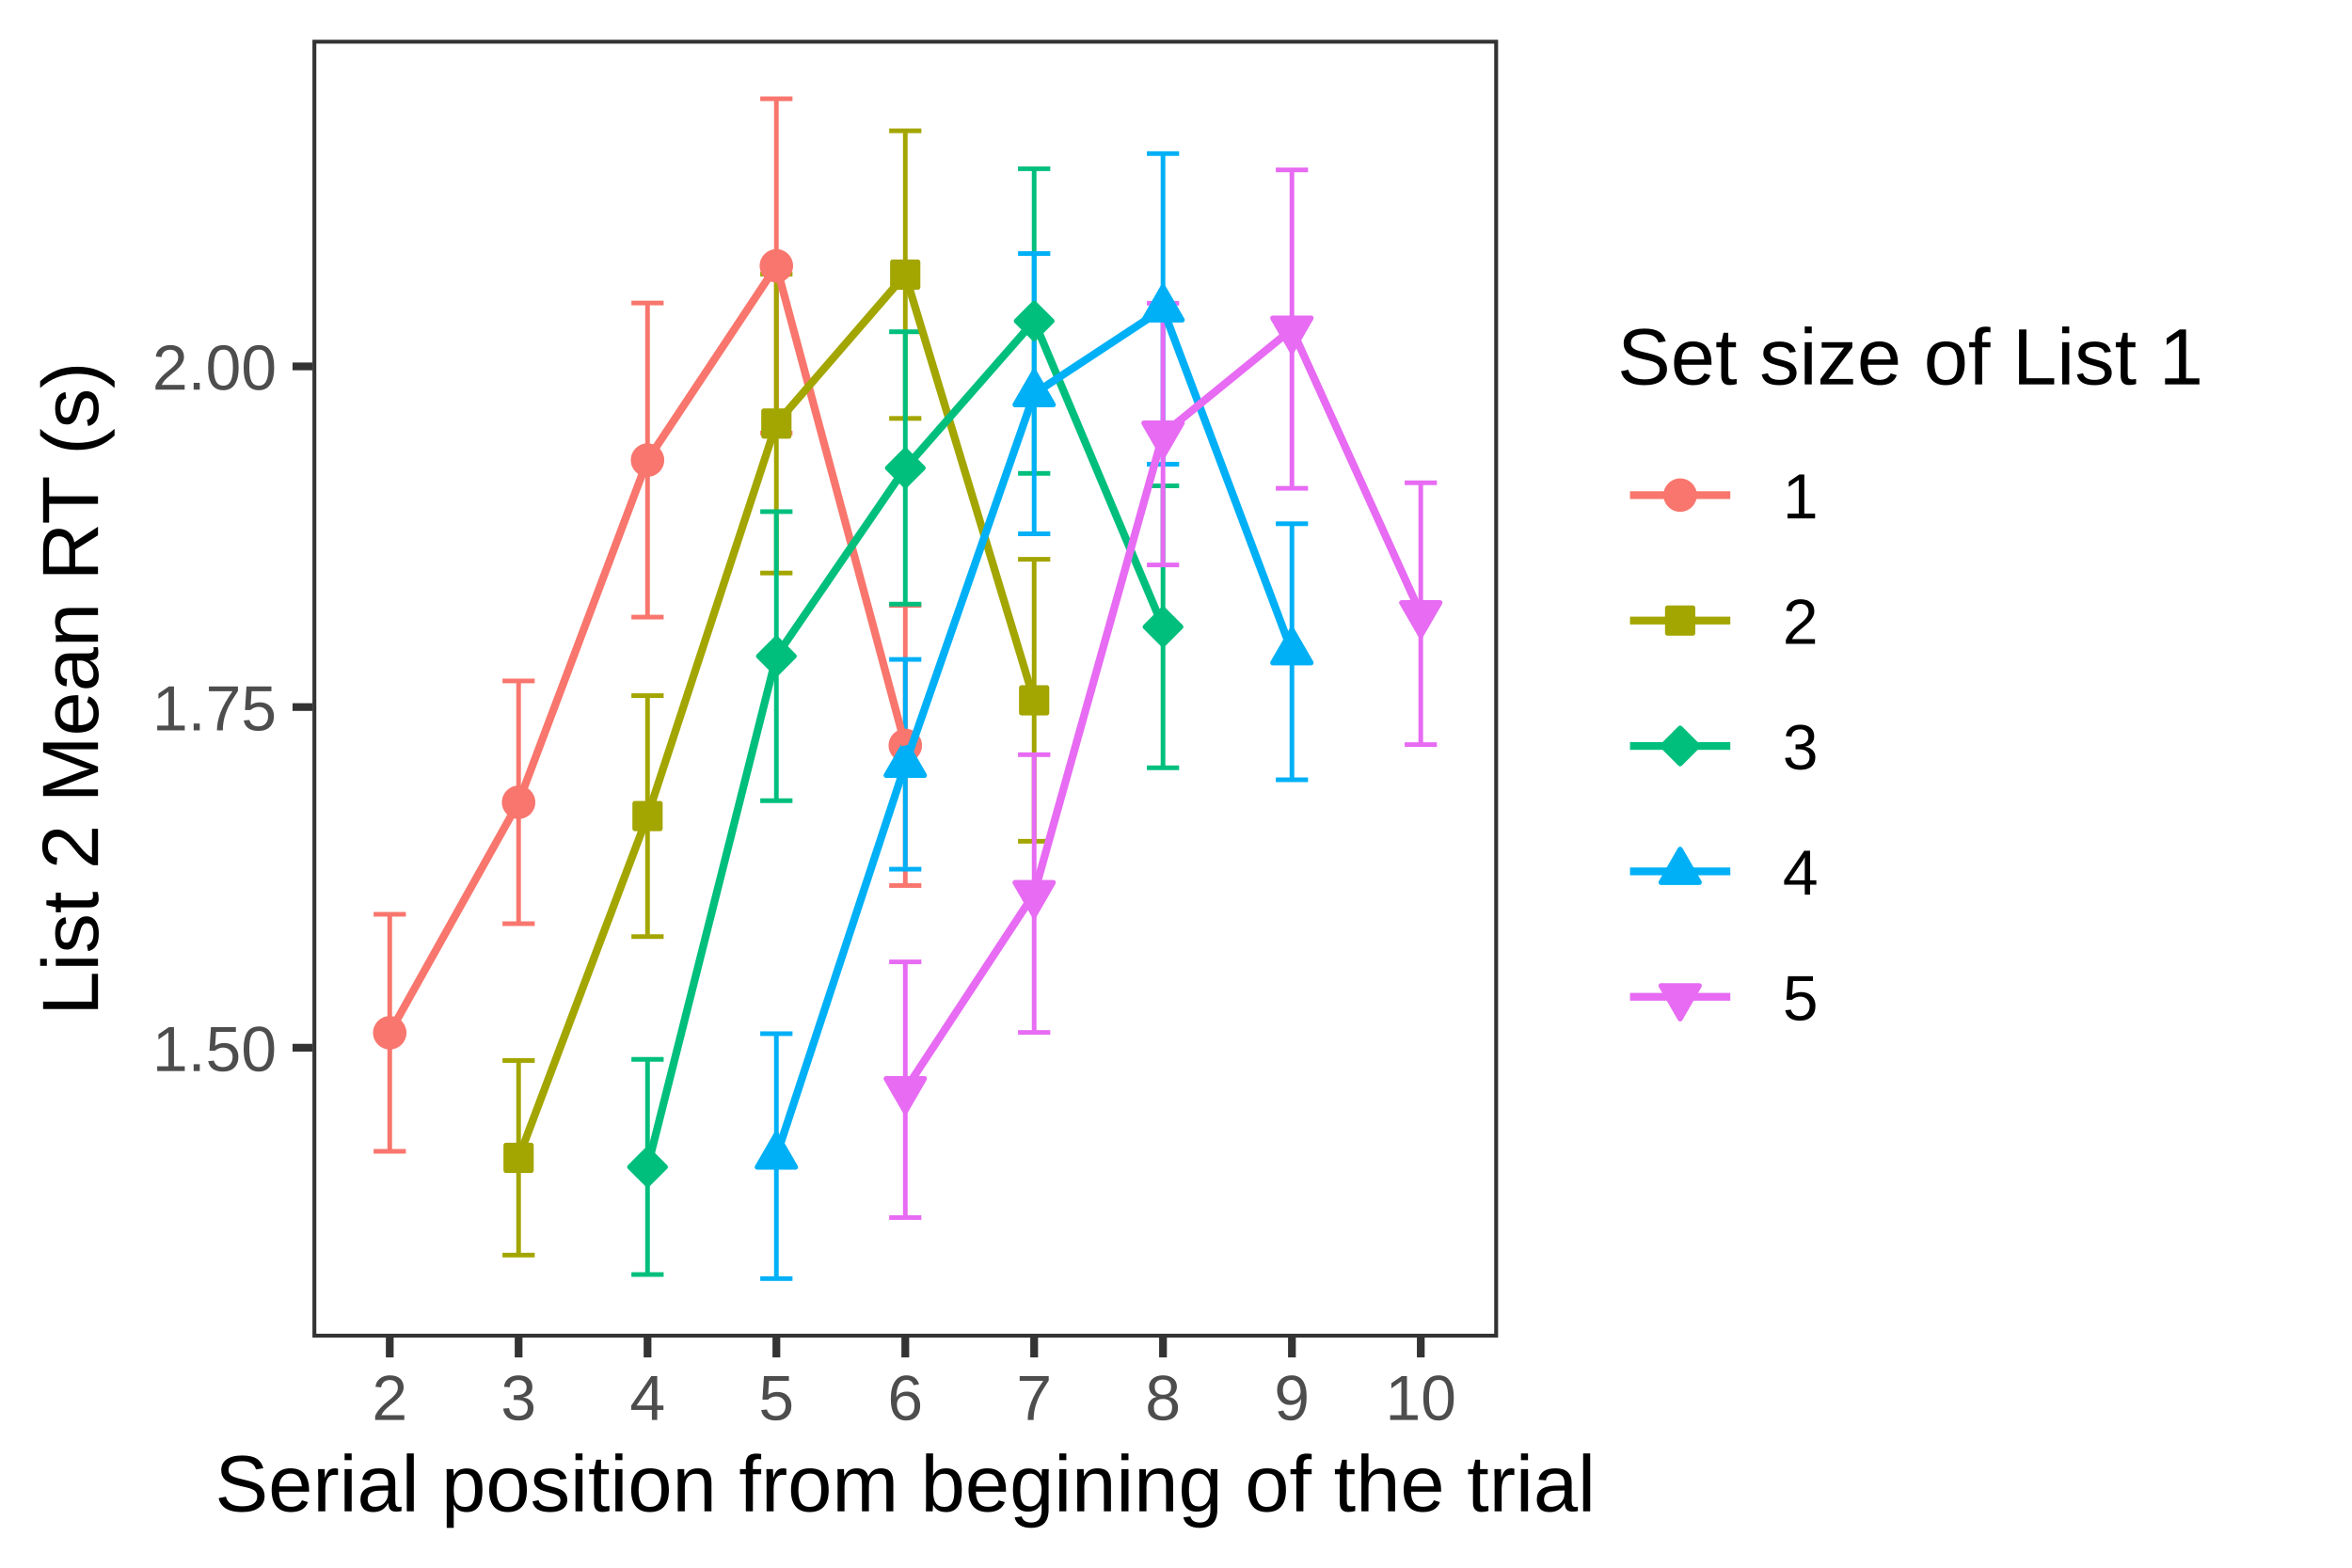
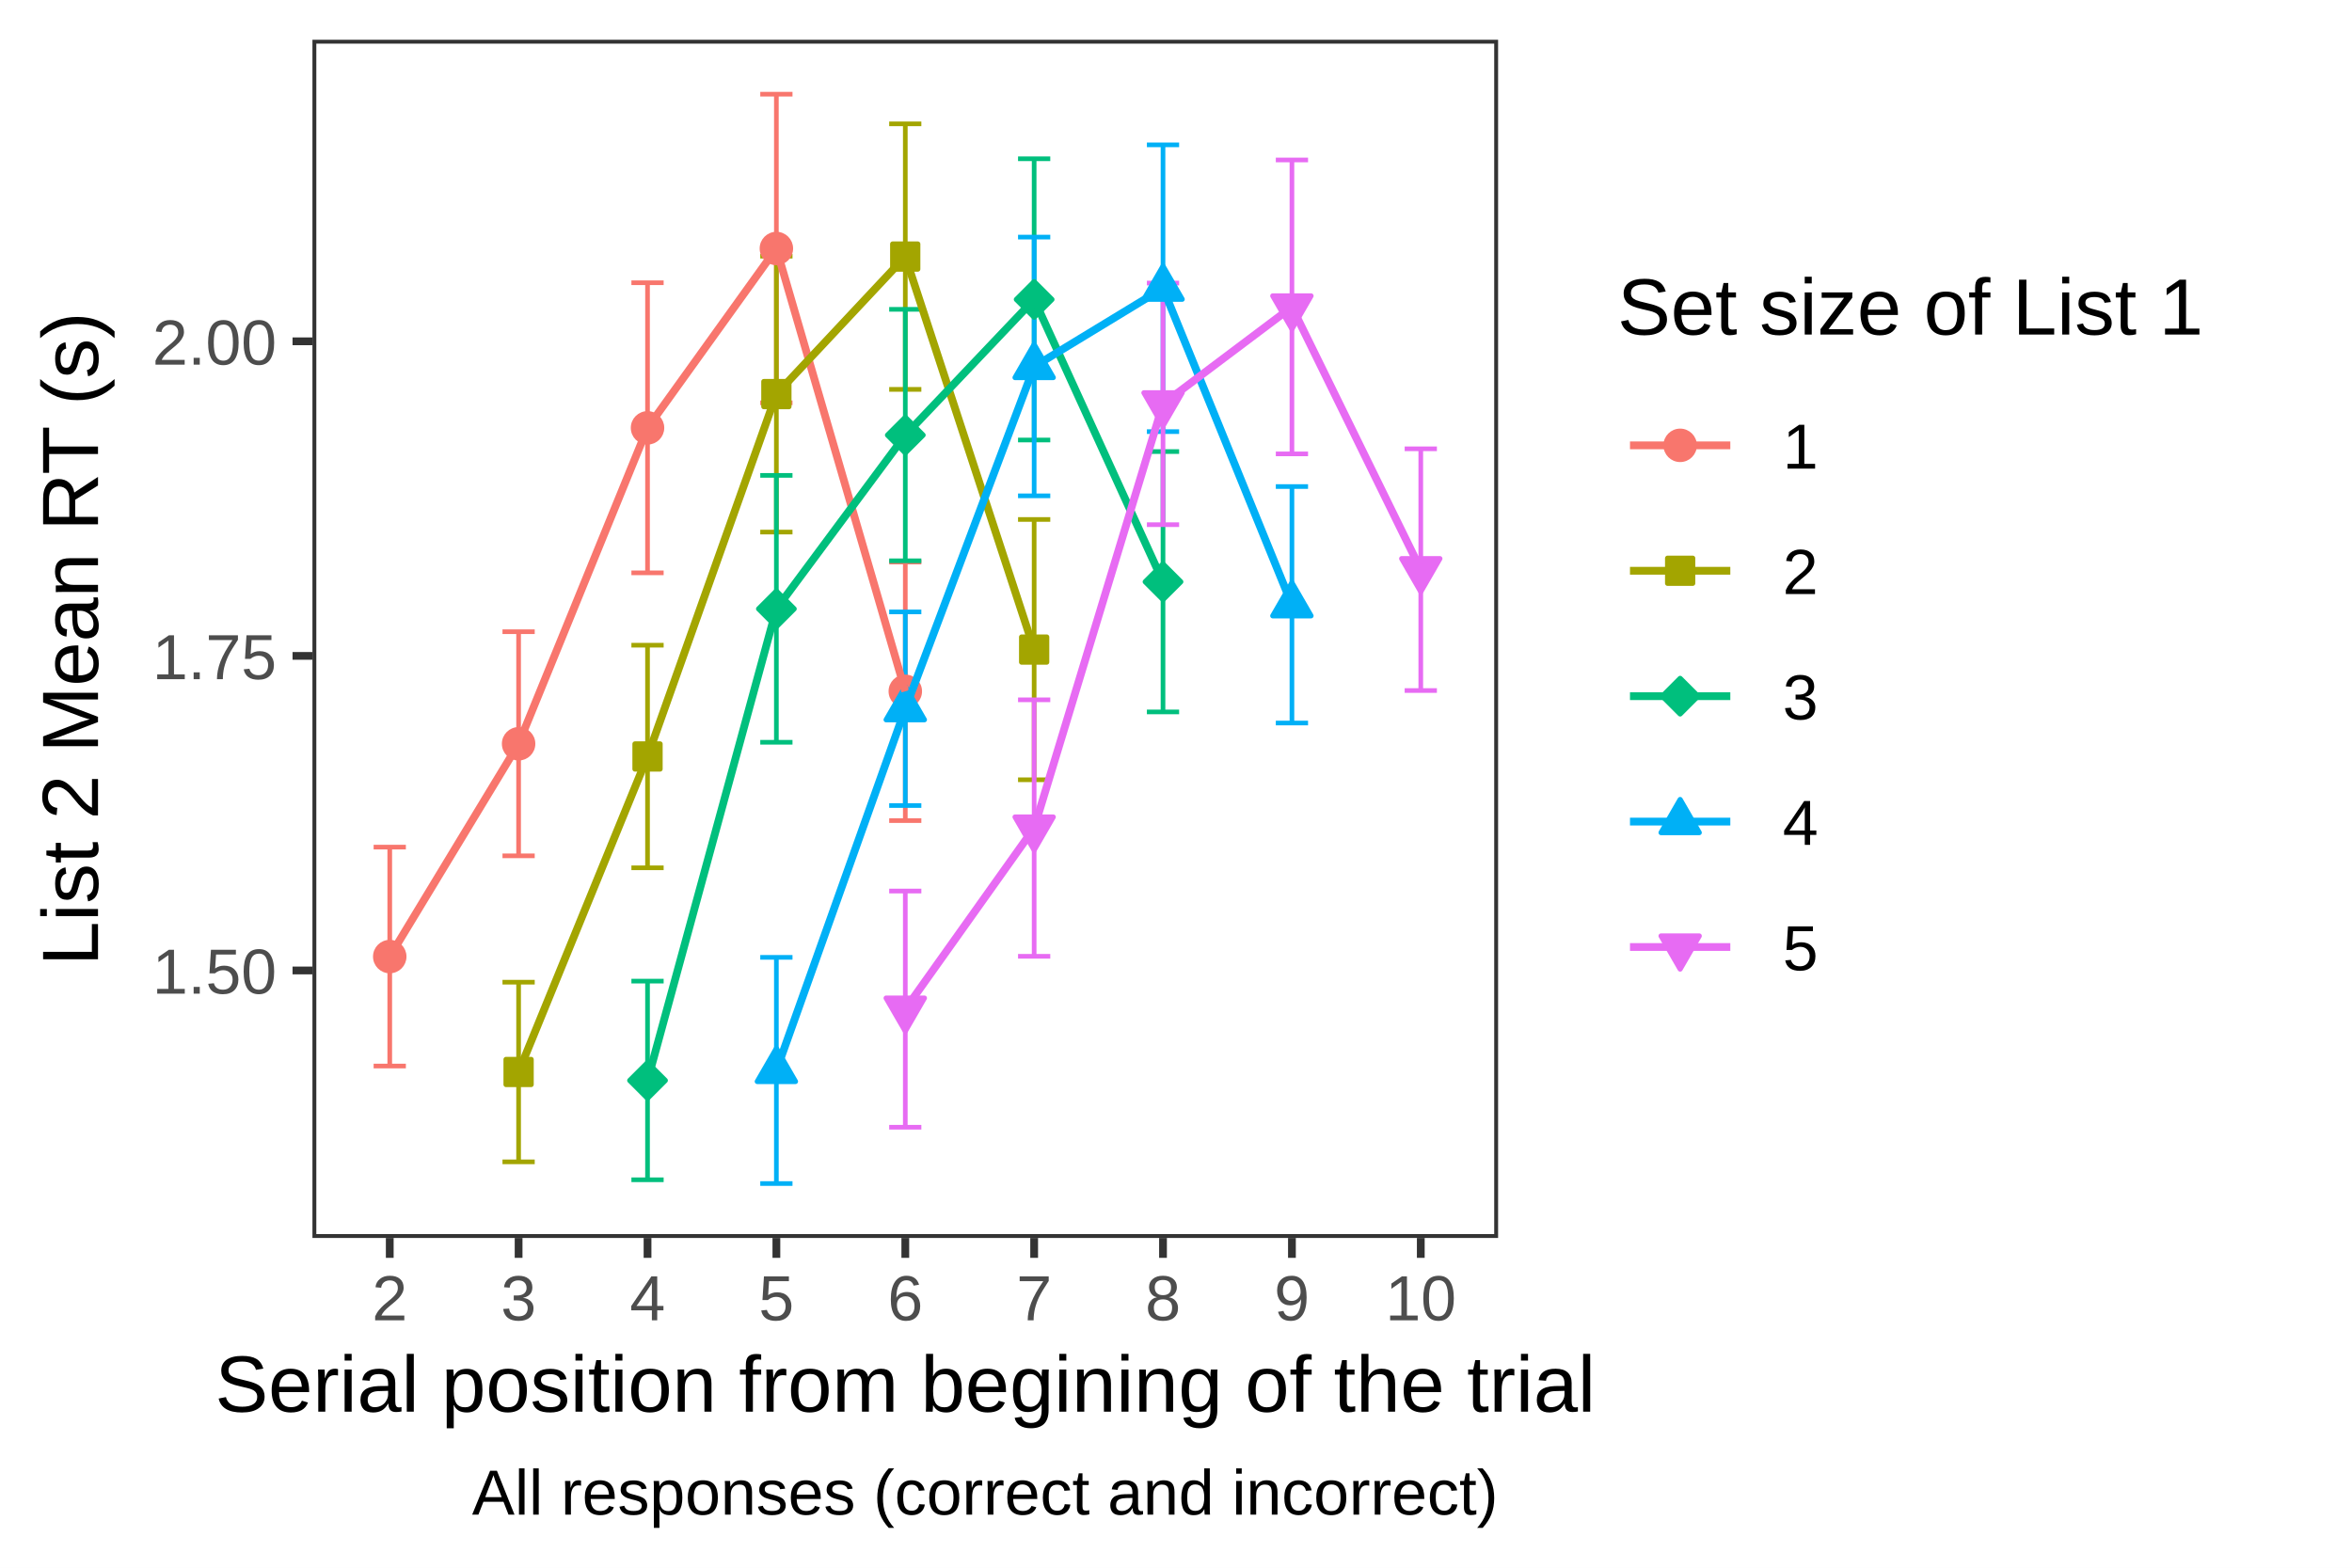
<svg xmlns="http://www.w3.org/2000/svg" class="svglite" width="324.00pt" height="216.00pt" viewBox="0 0 324.00 216.00">
  <defs>
    <style type="text/css">
    .svglite line, .svglite polyline, .svglite polygon, .svglite path, .svglite rect, .svglite circle {
      fill: none;
      stroke: #000000;
      stroke-linecap: round;
      stroke-linejoin: round;
      stroke-miterlimit: 10.00;
    }
    .svglite text {
      white-space: pre;
    }
  </style>
  </defs>
  <rect width="100%" height="100%" style="stroke: none; fill: #FFFFFF;" />
  <defs>
    <clipPath id="cpMC4wMHwzMjQuMDB8MC4wMHwyMTYuMDA=">
      <rect x="0.00" y="0.00" width="324.00" height="216.00" />
    </clipPath>
  </defs>
  <g clip-path="url(#cpMC4wMHwzMjQuMDB8MC4wMHwyMTYuMDA=)">
    <rect x="0.00" y="0.00" width="324.00" height="216.00" style="stroke-width: 1.07; stroke: #FFFFFF; fill: #FFFFFF;" />
  </g>
  <defs>
-     <clipPath id="cpNDMuMDR8MjA2LjM3fDUuNDh8MTg0LjI5">
-       <rect x="43.04" y="5.48" width="163.33" height="178.82" />
+     <clipPath id="cpNDMuMDR8MjA2LjM3fDUuNDh8MTcwLjU3">
+       <rect x="43.04" y="5.48" width="163.33" height="165.09" />
    </clipPath>
  </defs>
-   <g clip-path="url(#cpNDMuMDR8MjA2LjM3fDUuNDh8MTg0LjI5)">
-     <rect x="43.04" y="5.48" width="163.33" height="178.82" style="stroke-width: 1.07; stroke: none; fill: #FFFFFF;" />
-     <polyline points="51.47,125.97 55.91,125.97 " style="stroke-width: 0.64; stroke: #F8766D; stroke-linecap: butt;" />
-     <polyline points="53.69,125.97 53.69,158.63 " style="stroke-width: 0.64; stroke: #F8766D; stroke-linecap: butt;" />
-     <polyline points="51.47,158.63 55.91,158.63 " style="stroke-width: 0.64; stroke: #F8766D; stroke-linecap: butt;" />
-     <polyline points="69.22,93.82 73.66,93.82 " style="stroke-width: 0.64; stroke: #F8766D; stroke-linecap: butt;" />
-     <polyline points="71.44,93.82 71.44,127.27 " style="stroke-width: 0.64; stroke: #F8766D; stroke-linecap: butt;" />
-     <polyline points="69.22,127.27 73.66,127.27 " style="stroke-width: 0.64; stroke: #F8766D; stroke-linecap: butt;" />
-     <polyline points="86.98,41.75 91.42,41.75 " style="stroke-width: 0.64; stroke: #F8766D; stroke-linecap: butt;" />
-     <polyline points="89.20,41.75 89.20,85.03 " style="stroke-width: 0.64; stroke: #F8766D; stroke-linecap: butt;" />
-     <polyline points="86.98,85.03 91.42,85.03 " style="stroke-width: 0.64; stroke: #F8766D; stroke-linecap: butt;" />
-     <polyline points="104.73,13.61 109.17,13.61 " style="stroke-width: 0.64; stroke: #F8766D; stroke-linecap: butt;" />
-     <polyline points="106.95,13.61 106.95,59.66 " style="stroke-width: 0.64; stroke: #F8766D; stroke-linecap: butt;" />
-     <polyline points="104.73,59.66 109.17,59.66 " style="stroke-width: 0.64; stroke: #F8766D; stroke-linecap: butt;" />
-     <polyline points="122.49,83.42 126.92,83.42 " style="stroke-width: 0.64; stroke: #F8766D; stroke-linecap: butt;" />
-     <polyline points="124.71,83.42 124.71,122.01 " style="stroke-width: 0.64; stroke: #F8766D; stroke-linecap: butt;" />
-     <polyline points="122.49,122.01 126.92,122.01 " style="stroke-width: 0.64; stroke: #F8766D; stroke-linecap: butt;" />
-     <polyline points="69.22,146.12 73.66,146.12 " style="stroke-width: 0.64; stroke: #A3A500; stroke-linecap: butt;" />
-     <polyline points="71.44,146.12 71.44,172.93 " style="stroke-width: 0.64; stroke: #A3A500; stroke-linecap: butt;" />
-     <polyline points="69.22,172.93 73.66,172.93 " style="stroke-width: 0.64; stroke: #A3A500; stroke-linecap: butt;" />
-     <polyline points="86.98,95.84 91.42,95.84 " style="stroke-width: 0.64; stroke: #A3A500; stroke-linecap: butt;" />
-     <polyline points="89.20,95.84 89.20,129.05 " style="stroke-width: 0.64; stroke: #A3A500; stroke-linecap: butt;" />
-     <polyline points="86.98,129.05 91.42,129.05 " style="stroke-width: 0.64; stroke: #A3A500; stroke-linecap: butt;" />
-     <polyline points="104.73,37.77 109.17,37.77 " style="stroke-width: 0.64; stroke: #A3A500; stroke-linecap: butt;" />
-     <polyline points="106.95,37.77 106.95,78.95 " style="stroke-width: 0.64; stroke: #A3A500; stroke-linecap: butt;" />
-     <polyline points="104.73,78.95 109.17,78.95 " style="stroke-width: 0.64; stroke: #A3A500; stroke-linecap: butt;" />
-     <polyline points="122.49,18.02 126.92,18.02 " style="stroke-width: 0.64; stroke: #A3A500; stroke-linecap: butt;" />
-     <polyline points="124.71,18.02 124.71,57.65 " style="stroke-width: 0.64; stroke: #A3A500; stroke-linecap: butt;" />
-     <polyline points="122.49,57.65 126.92,57.65 " style="stroke-width: 0.64; stroke: #A3A500; stroke-linecap: butt;" />
-     <polyline points="140.24,77.06 144.68,77.06 " style="stroke-width: 0.64; stroke: #A3A500; stroke-linecap: butt;" />
-     <polyline points="142.46,77.06 142.46,115.91 " style="stroke-width: 0.64; stroke: #A3A500; stroke-linecap: butt;" />
-     <polyline points="140.24,115.91 144.68,115.91 " style="stroke-width: 0.64; stroke: #A3A500; stroke-linecap: butt;" />
-     <polyline points="86.98,145.96 91.42,145.96 " style="stroke-width: 0.64; stroke: #00BF7D; stroke-linecap: butt;" />
-     <polyline points="89.20,145.96 89.20,175.61 " style="stroke-width: 0.64; stroke: #00BF7D; stroke-linecap: butt;" />
-     <polyline points="86.98,175.61 91.42,175.61 " style="stroke-width: 0.64; stroke: #00BF7D; stroke-linecap: butt;" />
-     <polyline points="104.73,70.49 109.17,70.49 " style="stroke-width: 0.64; stroke: #00BF7D; stroke-linecap: butt;" />
-     <polyline points="106.95,70.49 106.95,110.32 " style="stroke-width: 0.64; stroke: #00BF7D; stroke-linecap: butt;" />
-     <polyline points="104.73,110.32 109.17,110.32 " style="stroke-width: 0.64; stroke: #00BF7D; stroke-linecap: butt;" />
-     <polyline points="122.49,45.71 126.92,45.71 " style="stroke-width: 0.64; stroke: #00BF7D; stroke-linecap: butt;" />
-     <polyline points="124.71,45.71 124.71,83.24 " style="stroke-width: 0.64; stroke: #00BF7D; stroke-linecap: butt;" />
-     <polyline points="122.49,83.24 126.92,83.24 " style="stroke-width: 0.64; stroke: #00BF7D; stroke-linecap: butt;" />
-     <polyline points="140.24,23.25 144.68,23.25 " style="stroke-width: 0.64; stroke: #00BF7D; stroke-linecap: butt;" />
-     <polyline points="142.46,23.25 142.46,65.22 " style="stroke-width: 0.64; stroke: #00BF7D; stroke-linecap: butt;" />
-     <polyline points="140.24,65.22 144.68,65.22 " style="stroke-width: 0.64; stroke: #00BF7D; stroke-linecap: butt;" />
-     <polyline points="157.99,66.94 162.43,66.94 " style="stroke-width: 0.64; stroke: #00BF7D; stroke-linecap: butt;" />
-     <polyline points="160.21,66.94 160.21,105.79 " style="stroke-width: 0.64; stroke: #00BF7D; stroke-linecap: butt;" />
-     <polyline points="157.99,105.79 162.43,105.79 " style="stroke-width: 0.64; stroke: #00BF7D; stroke-linecap: butt;" />
-     <polyline points="104.73,142.42 109.17,142.42 " style="stroke-width: 0.64; stroke: #00B0F6; stroke-linecap: butt;" />
-     <polyline points="106.95,142.42 106.95,176.17 " style="stroke-width: 0.64; stroke: #00B0F6; stroke-linecap: butt;" />
-     <polyline points="104.73,176.17 109.17,176.17 " style="stroke-width: 0.64; stroke: #00B0F6; stroke-linecap: butt;" />
-     <polyline points="122.49,90.86 126.92,90.86 " style="stroke-width: 0.64; stroke: #00B0F6; stroke-linecap: butt;" />
-     <polyline points="124.71,90.86 124.71,119.76 " style="stroke-width: 0.64; stroke: #00B0F6; stroke-linecap: butt;" />
-     <polyline points="122.49,119.76 126.92,119.76 " style="stroke-width: 0.64; stroke: #00B0F6; stroke-linecap: butt;" />
-     <polyline points="140.24,34.93 144.68,34.93 " style="stroke-width: 0.64; stroke: #00B0F6; stroke-linecap: butt;" />
-     <polyline points="142.46,34.93 142.46,73.55 " style="stroke-width: 0.64; stroke: #00B0F6; stroke-linecap: butt;" />
-     <polyline points="140.24,73.55 144.68,73.55 " style="stroke-width: 0.64; stroke: #00B0F6; stroke-linecap: butt;" />
-     <polyline points="157.99,21.16 162.43,21.16 " style="stroke-width: 0.64; stroke: #00B0F6; stroke-linecap: butt;" />
-     <polyline points="160.21,21.16 160.21,63.96 " style="stroke-width: 0.64; stroke: #00B0F6; stroke-linecap: butt;" />
-     <polyline points="157.99,63.96 162.43,63.96 " style="stroke-width: 0.64; stroke: #00B0F6; stroke-linecap: butt;" />
-     <polyline points="175.75,72.16 180.19,72.16 " style="stroke-width: 0.64; stroke: #00B0F6; stroke-linecap: butt;" />
-     <polyline points="177.97,72.16 177.97,107.44 " style="stroke-width: 0.64; stroke: #00B0F6; stroke-linecap: butt;" />
-     <polyline points="175.75,107.44 180.19,107.44 " style="stroke-width: 0.64; stroke: #00B0F6; stroke-linecap: butt;" />
-     <polyline points="122.49,132.53 126.92,132.53 " style="stroke-width: 0.64; stroke: #E76BF3; stroke-linecap: butt;" />
-     <polyline points="124.71,132.53 124.71,167.76 " style="stroke-width: 0.64; stroke: #E76BF3; stroke-linecap: butt;" />
-     <polyline points="122.49,167.76 126.92,167.76 " style="stroke-width: 0.64; stroke: #E76BF3; stroke-linecap: butt;" />
-     <polyline points="140.24,103.98 144.68,103.98 " style="stroke-width: 0.64; stroke: #E76BF3; stroke-linecap: butt;" />
-     <polyline points="142.46,103.98 142.46,142.25 " style="stroke-width: 0.64; stroke: #E76BF3; stroke-linecap: butt;" />
-     <polyline points="140.24,142.25 144.68,142.25 " style="stroke-width: 0.64; stroke: #E76BF3; stroke-linecap: butt;" />
-     <polyline points="157.99,41.78 162.43,41.78 " style="stroke-width: 0.64; stroke: #E76BF3; stroke-linecap: butt;" />
-     <polyline points="160.21,41.78 160.21,77.84 " style="stroke-width: 0.64; stroke: #E76BF3; stroke-linecap: butt;" />
-     <polyline points="157.99,77.84 162.43,77.84 " style="stroke-width: 0.64; stroke: #E76BF3; stroke-linecap: butt;" />
-     <polyline points="175.75,23.41 180.19,23.41 " style="stroke-width: 0.64; stroke: #E76BF3; stroke-linecap: butt;" />
-     <polyline points="177.97,23.41 177.97,67.28 " style="stroke-width: 0.64; stroke: #E76BF3; stroke-linecap: butt;" />
-     <polyline points="175.75,67.28 180.19,67.28 " style="stroke-width: 0.64; stroke: #E76BF3; stroke-linecap: butt;" />
-     <polyline points="193.50,66.52 197.94,66.52 " style="stroke-width: 0.64; stroke: #E76BF3; stroke-linecap: butt;" />
-     <polyline points="195.72,66.52 195.72,102.59 " style="stroke-width: 0.64; stroke: #E76BF3; stroke-linecap: butt;" />
-     <polyline points="193.50,102.59 197.94,102.59 " style="stroke-width: 0.64; stroke: #E76BF3; stroke-linecap: butt;" />
-     <circle cx="53.69" cy="142.30" r="1.95" style="stroke-width: 0.71; stroke: #F8766D; fill: #F8766D;" />
-     <circle cx="71.44" cy="110.54" r="1.95" style="stroke-width: 0.71; stroke: #F8766D; fill: #F8766D;" />
-     <circle cx="89.20" cy="63.39" r="1.95" style="stroke-width: 0.71; stroke: #F8766D; fill: #F8766D;" />
-     <circle cx="106.95" cy="36.63" r="1.95" style="stroke-width: 0.71; stroke: #F8766D; fill: #F8766D;" />
-     <circle cx="124.71" cy="102.71" r="1.95" style="stroke-width: 0.71; stroke: #F8766D; fill: #F8766D;" />
-     <rect x="69.71" y="157.80" width="3.46" height="3.46" style="stroke-width: 0.71; stroke: #A3A500; fill: #A3A500;" />
-     <rect x="87.47" y="110.71" width="3.46" height="3.46" style="stroke-width: 0.71; stroke: #A3A500; fill: #A3A500;" />
-     <rect x="105.22" y="56.63" width="3.46" height="3.46" style="stroke-width: 0.71; stroke: #A3A500; fill: #A3A500;" />
-     <rect x="122.97" y="36.11" width="3.46" height="3.46" style="stroke-width: 0.71; stroke: #A3A500; fill: #A3A500;" />
-     <rect x="140.73" y="94.76" width="3.46" height="3.46" style="stroke-width: 0.71; stroke: #A3A500; fill: #A3A500;" />
-     <polygon points="89.20,163.24 91.65,160.79 89.20,158.34 86.75,160.79 " style="stroke-width: 0.71; stroke: #00BF7D; fill: #00BF7D;" />
-     <polygon points="106.95,92.86 109.40,90.41 106.95,87.96 104.50,90.41 " style="stroke-width: 0.71; stroke: #00BF7D; fill: #00BF7D;" />
-     <polygon points="124.71,66.93 127.16,64.48 124.71,62.03 122.26,64.48 " style="stroke-width: 0.71; stroke: #00BF7D; fill: #00BF7D;" />
-     <polygon points="142.46,46.68 144.91,44.23 142.46,41.78 140.01,44.23 " style="stroke-width: 0.71; stroke: #00BF7D; fill: #00BF7D;" />
-     <polygon points="160.21,88.82 162.66,86.37 160.21,83.92 157.76,86.37 " style="stroke-width: 0.71; stroke: #00BF7D; fill: #00BF7D;" />
-     <polygon points="106.95,156.25 109.58,160.81 104.32,160.81 " style="stroke-width: 0.71; stroke: #00B0F6; fill: #00B0F6;" />
-     <polygon points="124.71,102.27 127.34,106.83 122.07,106.83 " style="stroke-width: 0.71; stroke: #00B0F6; fill: #00B0F6;" />
-     <polygon points="142.46,51.20 145.09,55.76 139.83,55.76 " style="stroke-width: 0.71; stroke: #00B0F6; fill: #00B0F6;" />
-     <polygon points="160.21,39.52 162.85,44.08 157.58,44.08 " style="stroke-width: 0.71; stroke: #00B0F6; fill: #00B0F6;" />
-     <polygon points="177.97,86.76 180.60,91.32 175.33,91.32 " style="stroke-width: 0.71; stroke: #00B0F6; fill: #00B0F6;" />
-     <polygon points="124.71,153.18 127.34,148.62 122.07,148.62 " style="stroke-width: 0.71; stroke: #E76BF3; fill: #E76BF3;" />
-     <polygon points="142.46,126.16 145.09,121.60 139.83,121.60 " style="stroke-width: 0.71; stroke: #E76BF3; fill: #E76BF3;" />
-     <polygon points="160.21,62.85 162.85,58.29 157.58,58.29 " style="stroke-width: 0.71; stroke: #E76BF3; fill: #E76BF3;" />
-     <polygon points="177.97,48.39 180.60,43.83 175.33,43.83 " style="stroke-width: 0.71; stroke: #E76BF3; fill: #E76BF3;" />
-     <polygon points="195.72,87.60 198.35,83.04 193.09,83.04 " style="stroke-width: 0.71; stroke: #E76BF3; fill: #E76BF3;" />
-     <polyline points="53.69,142.30 71.44,110.54 89.20,63.39 106.95,36.63 124.71,102.71 " style="stroke-width: 1.07; stroke: #F8766D; stroke-linecap: butt;" />
-     <polyline points="71.44,159.53 89.20,112.44 106.95,58.36 124.71,37.84 142.46,96.49 " style="stroke-width: 1.07; stroke: #A3A500; stroke-linecap: butt;" />
-     <polyline points="89.20,160.79 106.95,90.41 124.71,64.48 142.46,44.23 160.21,86.37 " style="stroke-width: 1.07; stroke: #00BF7D; stroke-linecap: butt;" />
-     <polyline points="106.95,159.29 124.71,105.31 142.46,54.24 160.21,42.56 177.97,89.80 " style="stroke-width: 1.07; stroke: #00B0F6; stroke-linecap: butt;" />
-     <polyline points="124.71,150.14 142.46,123.12 160.21,59.81 177.97,45.35 195.72,84.56 " style="stroke-width: 1.07; stroke: #E76BF3; stroke-linecap: butt;" />
-     <rect x="43.04" y="5.48" width="163.33" height="178.82" style="stroke-width: 1.07; stroke: #333333;" />
+   <g clip-path="url(#cpNDMuMDR8MjA2LjM3fDUuNDh8MTcwLjU3)">
+     <rect x="43.04" y="5.48" width="163.33" height="165.09" style="stroke-width: 1.07; stroke: none; fill: #FFFFFF;" />
+     <polyline points="51.47,116.72 55.91,116.72 " style="stroke-width: 0.64; stroke: #F8766D; stroke-linecap: butt;" />
+     <polyline points="53.69,116.72 53.69,146.88 " style="stroke-width: 0.64; stroke: #F8766D; stroke-linecap: butt;" />
+     <polyline points="51.47,146.88 55.91,146.88 " style="stroke-width: 0.64; stroke: #F8766D; stroke-linecap: butt;" />
+     <polyline points="69.22,87.04 73.66,87.04 " style="stroke-width: 0.64; stroke: #F8766D; stroke-linecap: butt;" />
+     <polyline points="71.44,87.04 71.44,117.92 " style="stroke-width: 0.64; stroke: #F8766D; stroke-linecap: butt;" />
+     <polyline points="69.22,117.92 73.66,117.92 " style="stroke-width: 0.64; stroke: #F8766D; stroke-linecap: butt;" />
+     <polyline points="86.98,38.96 91.42,38.96 " style="stroke-width: 0.64; stroke: #F8766D; stroke-linecap: butt;" />
+     <polyline points="89.20,38.96 89.20,78.93 " style="stroke-width: 0.64; stroke: #F8766D; stroke-linecap: butt;" />
+     <polyline points="86.98,78.93 91.42,78.93 " style="stroke-width: 0.64; stroke: #F8766D; stroke-linecap: butt;" />
+     <polyline points="104.73,12.98 109.17,12.98 " style="stroke-width: 0.64; stroke: #F8766D; stroke-linecap: butt;" />
+     <polyline points="106.95,12.98 106.95,55.50 " style="stroke-width: 0.64; stroke: #F8766D; stroke-linecap: butt;" />
+     <polyline points="104.73,55.50 109.17,55.50 " style="stroke-width: 0.64; stroke: #F8766D; stroke-linecap: butt;" />
+     <polyline points="122.49,77.44 126.92,77.44 " style="stroke-width: 0.64; stroke: #F8766D; stroke-linecap: butt;" />
+     <polyline points="124.71,77.44 124.71,113.06 " style="stroke-width: 0.64; stroke: #F8766D; stroke-linecap: butt;" />
+     <polyline points="122.49,113.06 126.92,113.06 " style="stroke-width: 0.64; stroke: #F8766D; stroke-linecap: butt;" />
+     <polyline points="69.22,135.33 73.66,135.33 " style="stroke-width: 0.64; stroke: #A3A500; stroke-linecap: butt;" />
+     <polyline points="71.44,135.33 71.44,160.08 " style="stroke-width: 0.64; stroke: #A3A500; stroke-linecap: butt;" />
+     <polyline points="69.22,160.08 73.66,160.08 " style="stroke-width: 0.64; stroke: #A3A500; stroke-linecap: butt;" />
+     <polyline points="86.98,88.90 91.42,88.90 " style="stroke-width: 0.64; stroke: #A3A500; stroke-linecap: butt;" />
+     <polyline points="89.20,88.90 89.20,119.57 " style="stroke-width: 0.64; stroke: #A3A500; stroke-linecap: butt;" />
+     <polyline points="86.98,119.57 91.42,119.57 " style="stroke-width: 0.64; stroke: #A3A500; stroke-linecap: butt;" />
+     <polyline points="104.73,35.29 109.17,35.29 " style="stroke-width: 0.64; stroke: #A3A500; stroke-linecap: butt;" />
+     <polyline points="106.95,35.29 106.95,73.31 " style="stroke-width: 0.64; stroke: #A3A500; stroke-linecap: butt;" />
+     <polyline points="104.73,73.31 109.17,73.31 " style="stroke-width: 0.64; stroke: #A3A500; stroke-linecap: butt;" />
+     <polyline points="122.49,17.06 126.92,17.06 " style="stroke-width: 0.64; stroke: #A3A500; stroke-linecap: butt;" />
+     <polyline points="124.71,17.06 124.71,53.65 " style="stroke-width: 0.64; stroke: #A3A500; stroke-linecap: butt;" />
+     <polyline points="122.49,53.65 126.92,53.65 " style="stroke-width: 0.64; stroke: #A3A500; stroke-linecap: butt;" />
+     <polyline points="140.24,71.57 144.68,71.57 " style="stroke-width: 0.64; stroke: #A3A500; stroke-linecap: butt;" />
+     <polyline points="142.46,71.57 142.46,107.44 " style="stroke-width: 0.64; stroke: #A3A500; stroke-linecap: butt;" />
+     <polyline points="140.24,107.44 144.68,107.44 " style="stroke-width: 0.64; stroke: #A3A500; stroke-linecap: butt;" />
+     <polyline points="86.98,135.18 91.42,135.18 " style="stroke-width: 0.64; stroke: #00BF7D; stroke-linecap: butt;" />
+     <polyline points="89.20,135.18 89.20,162.55 " style="stroke-width: 0.64; stroke: #00BF7D; stroke-linecap: butt;" />
+     <polyline points="86.98,162.55 91.42,162.55 " style="stroke-width: 0.64; stroke: #00BF7D; stroke-linecap: butt;" />
+     <polyline points="104.73,65.50 109.17,65.50 " style="stroke-width: 0.64; stroke: #00BF7D; stroke-linecap: butt;" />
+     <polyline points="106.95,65.50 106.95,102.27 " style="stroke-width: 0.64; stroke: #00BF7D; stroke-linecap: butt;" />
+     <polyline points="104.73,102.27 109.17,102.27 " style="stroke-width: 0.64; stroke: #00BF7D; stroke-linecap: butt;" />
+     <polyline points="122.49,42.62 126.92,42.62 " style="stroke-width: 0.64; stroke: #00BF7D; stroke-linecap: butt;" />
+     <polyline points="124.71,42.62 124.71,77.27 " style="stroke-width: 0.64; stroke: #00BF7D; stroke-linecap: butt;" />
+     <polyline points="122.49,77.27 126.92,77.27 " style="stroke-width: 0.64; stroke: #00BF7D; stroke-linecap: butt;" />
+     <polyline points="140.24,21.88 144.68,21.88 " style="stroke-width: 0.64; stroke: #00BF7D; stroke-linecap: butt;" />
+     <polyline points="142.46,21.88 142.46,60.63 " style="stroke-width: 0.64; stroke: #00BF7D; stroke-linecap: butt;" />
+     <polyline points="140.24,60.63 144.68,60.63 " style="stroke-width: 0.64; stroke: #00BF7D; stroke-linecap: butt;" />
+     <polyline points="157.99,62.22 162.43,62.22 " style="stroke-width: 0.64; stroke: #00BF7D; stroke-linecap: butt;" />
+     <polyline points="160.21,62.22 160.21,98.09 " style="stroke-width: 0.64; stroke: #00BF7D; stroke-linecap: butt;" />
+     <polyline points="157.99,98.09 162.43,98.09 " style="stroke-width: 0.64; stroke: #00BF7D; stroke-linecap: butt;" />
+     <polyline points="104.73,131.91 109.17,131.91 " style="stroke-width: 0.64; stroke: #00B0F6; stroke-linecap: butt;" />
+     <polyline points="106.95,131.91 106.95,163.07 " style="stroke-width: 0.64; stroke: #00B0F6; stroke-linecap: butt;" />
+     <polyline points="104.73,163.07 109.17,163.07 " style="stroke-width: 0.64; stroke: #00B0F6; stroke-linecap: butt;" />
+     <polyline points="122.49,84.31 126.92,84.31 " style="stroke-width: 0.64; stroke: #00B0F6; stroke-linecap: butt;" />
+     <polyline points="124.71,84.31 124.71,110.99 " style="stroke-width: 0.64; stroke: #00B0F6; stroke-linecap: butt;" />
+     <polyline points="122.49,110.99 126.92,110.99 " style="stroke-width: 0.64; stroke: #00B0F6; stroke-linecap: butt;" />
+     <polyline points="140.24,32.67 144.68,32.67 " style="stroke-width: 0.64; stroke: #00B0F6; stroke-linecap: butt;" />
+     <polyline points="142.46,32.67 142.46,68.32 " style="stroke-width: 0.64; stroke: #00B0F6; stroke-linecap: butt;" />
+     <polyline points="140.24,68.32 144.68,68.32 " style="stroke-width: 0.64; stroke: #00B0F6; stroke-linecap: butt;" />
+     <polyline points="157.99,19.96 162.43,19.96 " style="stroke-width: 0.64; stroke: #00B0F6; stroke-linecap: butt;" />
+     <polyline points="160.21,19.96 160.21,59.47 " style="stroke-width: 0.64; stroke: #00B0F6; stroke-linecap: butt;" />
+     <polyline points="157.99,59.47 162.43,59.47 " style="stroke-width: 0.64; stroke: #00B0F6; stroke-linecap: butt;" />
+     <polyline points="175.75,67.04 180.19,67.04 " style="stroke-width: 0.64; stroke: #00B0F6; stroke-linecap: butt;" />
+     <polyline points="177.97,67.04 177.97,99.62 " style="stroke-width: 0.64; stroke: #00B0F6; stroke-linecap: butt;" />
+     <polyline points="175.75,99.62 180.19,99.62 " style="stroke-width: 0.64; stroke: #00B0F6; stroke-linecap: butt;" />
+     <polyline points="122.49,122.77 126.92,122.77 " style="stroke-width: 0.64; stroke: #E76BF3; stroke-linecap: butt;" />
+     <polyline points="124.71,122.77 124.71,155.31 " style="stroke-width: 0.64; stroke: #E76BF3; stroke-linecap: butt;" />
+     <polyline points="122.49,155.31 126.92,155.31 " style="stroke-width: 0.64; stroke: #E76BF3; stroke-linecap: butt;" />
+     <polyline points="140.24,96.42 144.68,96.42 " style="stroke-width: 0.64; stroke: #E76BF3; stroke-linecap: butt;" />
+     <polyline points="142.46,96.42 142.46,131.76 " style="stroke-width: 0.64; stroke: #E76BF3; stroke-linecap: butt;" />
+     <polyline points="140.24,131.76 144.68,131.76 " style="stroke-width: 0.64; stroke: #E76BF3; stroke-linecap: butt;" />
+     <polyline points="157.99,39.00 162.43,39.00 " style="stroke-width: 0.64; stroke: #E76BF3; stroke-linecap: butt;" />
+     <polyline points="160.21,39.00 160.21,72.29 " style="stroke-width: 0.64; stroke: #E76BF3; stroke-linecap: butt;" />
+     <polyline points="157.99,72.29 162.43,72.29 " style="stroke-width: 0.64; stroke: #E76BF3; stroke-linecap: butt;" />
+     <polyline points="175.75,22.04 180.19,22.04 " style="stroke-width: 0.64; stroke: #E76BF3; stroke-linecap: butt;" />
+     <polyline points="177.97,22.04 177.97,62.54 " style="stroke-width: 0.64; stroke: #E76BF3; stroke-linecap: butt;" />
+     <polyline points="175.75,62.54 180.19,62.54 " style="stroke-width: 0.64; stroke: #E76BF3; stroke-linecap: butt;" />
+     <polyline points="193.50,61.84 197.94,61.84 " style="stroke-width: 0.64; stroke: #E76BF3; stroke-linecap: butt;" />
+     <polyline points="195.72,61.84 195.72,95.14 " style="stroke-width: 0.64; stroke: #E76BF3; stroke-linecap: butt;" />
+     <polyline points="193.50,95.14 197.94,95.14 " style="stroke-width: 0.64; stroke: #E76BF3; stroke-linecap: butt;" />
+     <circle cx="53.69" cy="131.80" r="1.95" style="stroke-width: 0.71; stroke: #F8766D; fill: #F8766D;" />
+     <circle cx="71.44" cy="102.48" r="1.95" style="stroke-width: 0.71; stroke: #F8766D; fill: #F8766D;" />
+     <circle cx="89.20" cy="58.95" r="1.95" style="stroke-width: 0.71; stroke: #F8766D; fill: #F8766D;" />
+     <circle cx="106.95" cy="34.24" r="1.95" style="stroke-width: 0.71; stroke: #F8766D; fill: #F8766D;" />
+     <circle cx="124.71" cy="95.25" r="1.95" style="stroke-width: 0.71; stroke: #F8766D; fill: #F8766D;" />
+     <rect x="69.71" y="145.97" width="3.46" height="3.46" style="stroke-width: 0.71; stroke: #A3A500; fill: #A3A500;" />
+     <rect x="87.47" y="102.50" width="3.46" height="3.46" style="stroke-width: 0.71; stroke: #A3A500; fill: #A3A500;" />
+     <rect x="105.22" y="52.57" width="3.46" height="3.46" style="stroke-width: 0.71; stroke: #A3A500; fill: #A3A500;" />
+     <rect x="122.97" y="33.62" width="3.46" height="3.46" style="stroke-width: 0.71; stroke: #A3A500; fill: #A3A500;" />
+     <rect x="140.73" y="87.77" width="3.46" height="3.46" style="stroke-width: 0.71; stroke: #A3A500; fill: #A3A500;" />
+     <polygon points="89.20,151.32 91.65,148.87 89.20,146.42 86.75,148.87 " style="stroke-width: 0.71; stroke: #00BF7D; fill: #00BF7D;" />
+     <polygon points="106.95,86.34 109.40,83.89 106.95,81.44 104.50,83.89 " style="stroke-width: 0.71; stroke: #00BF7D; fill: #00BF7D;" />
+     <polygon points="124.71,62.40 127.16,59.95 124.71,57.50 122.26,59.95 " style="stroke-width: 0.71; stroke: #00BF7D; fill: #00BF7D;" />
+     <polygon points="142.46,43.71 144.91,41.26 142.46,38.81 140.01,41.26 " style="stroke-width: 0.71; stroke: #00BF7D; fill: #00BF7D;" />
+     <polygon points="160.21,82.61 162.66,80.16 160.21,77.71 157.76,80.16 " style="stroke-width: 0.71; stroke: #00BF7D; fill: #00BF7D;" />
+     <polygon points="106.95,144.45 109.58,149.01 104.32,149.01 " style="stroke-width: 0.71; stroke: #00B0F6; fill: #00B0F6;" />
+     <polygon points="124.71,94.61 127.34,99.17 122.07,99.17 " style="stroke-width: 0.71; stroke: #00B0F6; fill: #00B0F6;" />
+     <polygon points="142.46,47.46 145.09,52.02 139.83,52.02 " style="stroke-width: 0.71; stroke: #00B0F6; fill: #00B0F6;" />
+     <polygon points="160.21,36.67 162.85,41.23 157.58,41.23 " style="stroke-width: 0.71; stroke: #00B0F6; fill: #00B0F6;" />
+     <polygon points="177.97,80.29 180.60,84.85 175.33,84.85 " style="stroke-width: 0.71; stroke: #00B0F6; fill: #00B0F6;" />
+     <polygon points="124.71,142.08 127.34,137.52 122.07,137.52 " style="stroke-width: 0.71; stroke: #E76BF3; fill: #E76BF3;" />
+     <polygon points="142.46,117.13 145.09,112.57 139.83,112.57 " style="stroke-width: 0.71; stroke: #E76BF3; fill: #E76BF3;" />
+     <polygon points="160.21,58.68 162.85,54.12 157.58,54.12 " style="stroke-width: 0.71; stroke: #E76BF3; fill: #E76BF3;" />
+     <polygon points="177.97,45.33 180.60,40.77 175.33,40.77 " style="stroke-width: 0.71; stroke: #E76BF3; fill: #E76BF3;" />
+     <polygon points="195.72,81.53 198.35,76.97 193.09,76.97 " style="stroke-width: 0.71; stroke: #E76BF3; fill: #E76BF3;" />
+     <polyline points="53.69,131.80 71.44,102.48 89.20,58.95 106.95,34.24 124.71,95.25 " style="stroke-width: 1.07; stroke: #F8766D; stroke-linecap: butt;" />
+     <polyline points="71.44,147.70 89.20,104.24 106.95,54.30 124.71,35.35 142.46,89.50 " style="stroke-width: 1.07; stroke: #A3A500; stroke-linecap: butt;" />
+     <polyline points="89.20,148.87 106.95,83.89 124.71,59.95 142.46,41.26 160.21,80.16 " style="stroke-width: 1.07; stroke: #00BF7D; stroke-linecap: butt;" />
+     <polyline points="106.95,147.49 124.71,97.65 142.46,50.50 160.21,39.71 177.97,83.33 " style="stroke-width: 1.07; stroke: #00B0F6; stroke-linecap: butt;" />
+     <polyline points="124.71,139.04 142.46,114.09 160.21,55.64 177.97,42.29 195.72,78.49 " style="stroke-width: 1.07; stroke: #E76BF3; stroke-linecap: butt;" />
+     <rect x="43.04" y="5.48" width="163.33" height="165.09" style="stroke-width: 1.07; stroke: #333333;" />
  </g>
  <g clip-path="url(#cpMC4wMHwzMjQuMDB8MC4wMHwyMTYuMDA=)">
-     <text x="38.11" y="147.57" text-anchor="end" style="font-size: 8.80px;fill: #4D4D4D; font-family: &quot;Liberation Sans&quot;;" textLength="19.58px" lengthAdjust="spacingAndGlyphs">1.50</text>
-     <text x="38.11" y="100.63" text-anchor="end" style="font-size: 8.80px;fill: #4D4D4D; font-family: &quot;Liberation Sans&quot;;" textLength="19.58px" lengthAdjust="spacingAndGlyphs">1.75</text>
-     <text x="38.11" y="53.69" text-anchor="end" style="font-size: 8.80px;fill: #4D4D4D; font-family: &quot;Liberation Sans&quot;;" textLength="19.58px" lengthAdjust="spacingAndGlyphs">2.00</text>
-     <polyline points="40.30,144.36 43.04,144.36 " style="stroke-width: 1.07; stroke: #333333; stroke-linecap: butt;" />
-     <polyline points="40.30,97.42 43.04,97.42 " style="stroke-width: 1.07; stroke: #333333; stroke-linecap: butt;" />
-     <polyline points="40.30,50.48 43.04,50.48 " style="stroke-width: 1.07; stroke: #333333; stroke-linecap: butt;" />
-     <polyline points="53.69,187.03 53.69,184.29 " style="stroke-width: 1.07; stroke: #333333; stroke-linecap: butt;" />
-     <polyline points="71.44,187.03 71.44,184.29 " style="stroke-width: 1.07; stroke: #333333; stroke-linecap: butt;" />
-     <polyline points="89.20,187.03 89.20,184.29 " style="stroke-width: 1.07; stroke: #333333; stroke-linecap: butt;" />
-     <polyline points="106.95,187.03 106.95,184.29 " style="stroke-width: 1.07; stroke: #333333; stroke-linecap: butt;" />
-     <polyline points="124.71,187.03 124.71,184.29 " style="stroke-width: 1.07; stroke: #333333; stroke-linecap: butt;" />
-     <polyline points="142.46,187.03 142.46,184.29 " style="stroke-width: 1.07; stroke: #333333; stroke-linecap: butt;" />
-     <polyline points="160.21,187.03 160.21,184.29 " style="stroke-width: 1.07; stroke: #333333; stroke-linecap: butt;" />
-     <polyline points="177.97,187.03 177.97,184.29 " style="stroke-width: 1.07; stroke: #333333; stroke-linecap: butt;" />
-     <polyline points="195.72,187.03 195.72,184.29 " style="stroke-width: 1.07; stroke: #333333; stroke-linecap: butt;" />
-     <text x="53.69" y="195.64" text-anchor="middle" style="font-size: 8.80px;fill: #4D4D4D; font-family: &quot;Liberation Sans&quot;;" textLength="5.59px" lengthAdjust="spacingAndGlyphs">2</text>
-     <text x="71.44" y="195.64" text-anchor="middle" style="font-size: 8.80px;fill: #4D4D4D; font-family: &quot;Liberation Sans&quot;;" textLength="5.59px" lengthAdjust="spacingAndGlyphs">3</text>
-     <text x="89.20" y="195.64" text-anchor="middle" style="font-size: 8.80px;fill: #4D4D4D; font-family: &quot;Liberation Sans&quot;;" textLength="5.59px" lengthAdjust="spacingAndGlyphs">4</text>
-     <text x="106.95" y="195.64" text-anchor="middle" style="font-size: 8.80px;fill: #4D4D4D; font-family: &quot;Liberation Sans&quot;;" textLength="5.59px" lengthAdjust="spacingAndGlyphs">5</text>
-     <text x="124.71" y="195.64" text-anchor="middle" style="font-size: 8.80px;fill: #4D4D4D; font-family: &quot;Liberation Sans&quot;;" textLength="5.59px" lengthAdjust="spacingAndGlyphs">6</text>
-     <text x="142.46" y="195.64" text-anchor="middle" style="font-size: 8.80px;fill: #4D4D4D; font-family: &quot;Liberation Sans&quot;;" textLength="5.59px" lengthAdjust="spacingAndGlyphs">7</text>
-     <text x="160.21" y="195.64" text-anchor="middle" style="font-size: 8.80px;fill: #4D4D4D; font-family: &quot;Liberation Sans&quot;;" textLength="5.59px" lengthAdjust="spacingAndGlyphs">8</text>
-     <text x="177.97" y="195.64" text-anchor="middle" style="font-size: 8.80px;fill: #4D4D4D; font-family: &quot;Liberation Sans&quot;;" textLength="5.59px" lengthAdjust="spacingAndGlyphs">9</text>
-     <text x="195.72" y="195.64" text-anchor="middle" style="font-size: 8.80px;fill: #4D4D4D; font-family: &quot;Liberation Sans&quot;;" textLength="11.19px" lengthAdjust="spacingAndGlyphs">10</text>
-     <text x="124.71" y="208.23" text-anchor="middle" style="font-size: 11.00px; font-family: &quot;Liberation Sans&quot;;" textLength="219.43px" lengthAdjust="spacingAndGlyphs">Serial position from begining of the trial</text>
-     <text transform="translate(13.50,94.89) rotate(-90)" text-anchor="middle" style="font-size: 11.00px; font-family: &quot;Liberation Sans&quot;;" textLength="98.07px" lengthAdjust="spacingAndGlyphs">List 2 Mean RT (s)</text>
-     <rect x="217.33" y="38.31" width="101.19" height="113.15" style="stroke-width: 1.07; stroke: none; fill: #FFFFFF;" />
-     <text x="222.81" y="52.96" style="font-size: 11.00px; font-family: &quot;Liberation Sans&quot;;" textLength="90.23px" lengthAdjust="spacingAndGlyphs">Set size of List 1</text>
-     <rect x="222.81" y="59.58" width="17.28" height="17.28" style="stroke-width: 1.07; stroke: none; fill: #FFFFFF;" />
-     <circle cx="231.45" cy="68.22" r="1.95" style="stroke-width: 0.71; stroke: #F8766D; fill: #F8766D;" />
-     <line x1="224.54" y1="68.22" x2="238.36" y2="68.22" style="stroke-width: 1.07; stroke: #F8766D; stroke-linecap: butt;" />
-     <rect x="222.81" y="76.86" width="17.28" height="17.28" style="stroke-width: 1.07; stroke: none; fill: #FFFFFF;" />
-     <rect x="229.72" y="83.77" width="3.46" height="3.46" style="stroke-width: 0.71; stroke: #A3A500; fill: #A3A500;" />
-     <line x1="224.54" y1="85.50" x2="238.36" y2="85.50" style="stroke-width: 1.07; stroke: #A3A500; stroke-linecap: butt;" />
-     <rect x="222.81" y="94.14" width="17.28" height="17.28" style="stroke-width: 1.07; stroke: none; fill: #FFFFFF;" />
-     <polygon points="231.45,105.23 233.90,102.78 231.45,100.33 229.00,102.78 " style="stroke-width: 0.71; stroke: #00BF7D; fill: #00BF7D;" />
-     <line x1="224.54" y1="102.78" x2="238.36" y2="102.78" style="stroke-width: 1.07; stroke: #00BF7D; stroke-linecap: butt;" />
-     <rect x="222.81" y="111.42" width="17.28" height="17.28" style="stroke-width: 1.07; stroke: none; fill: #FFFFFF;" />
-     <polygon points="231.45,117.02 234.08,121.58 228.82,121.58 " style="stroke-width: 0.71; stroke: #00B0F6; fill: #00B0F6;" />
-     <line x1="224.54" y1="120.06" x2="238.36" y2="120.06" style="stroke-width: 1.07; stroke: #00B0F6; stroke-linecap: butt;" />
-     <rect x="222.81" y="128.70" width="17.28" height="17.28" style="stroke-width: 1.07; stroke: none; fill: #FFFFFF;" />
-     <polygon points="231.45,140.38 234.08,135.82 228.82,135.82 " style="stroke-width: 0.71; stroke: #E76BF3; fill: #E76BF3;" />
-     <line x1="224.54" y1="137.34" x2="238.36" y2="137.34" style="stroke-width: 1.07; stroke: #E76BF3; stroke-linecap: butt;" />
-     <text x="245.57" y="71.43" style="font-size: 8.80px; font-family: &quot;Liberation Sans&quot;;" textLength="5.59px" lengthAdjust="spacingAndGlyphs">1</text>
-     <text x="245.57" y="88.71" style="font-size: 8.80px; font-family: &quot;Liberation Sans&quot;;" textLength="5.59px" lengthAdjust="spacingAndGlyphs">2</text>
-     <text x="245.57" y="105.99" style="font-size: 8.80px; font-family: &quot;Liberation Sans&quot;;" textLength="5.59px" lengthAdjust="spacingAndGlyphs">3</text>
-     <text x="245.57" y="123.27" style="font-size: 8.80px; font-family: &quot;Liberation Sans&quot;;" textLength="5.59px" lengthAdjust="spacingAndGlyphs">4</text>
-     <text x="245.57" y="140.55" style="font-size: 8.80px; font-family: &quot;Liberation Sans&quot;;" textLength="5.59px" lengthAdjust="spacingAndGlyphs">5</text>
+     <text x="38.11" y="136.91" text-anchor="end" style="font-size: 8.80px;fill: #4D4D4D; font-family: &quot;Liberation Sans&quot;;" textLength="19.58px" lengthAdjust="spacingAndGlyphs">1.50</text>
+     <text x="38.11" y="93.58" text-anchor="end" style="font-size: 8.80px;fill: #4D4D4D; font-family: &quot;Liberation Sans&quot;;" textLength="19.58px" lengthAdjust="spacingAndGlyphs">1.75</text>
+     <text x="38.11" y="50.24" text-anchor="end" style="font-size: 8.80px;fill: #4D4D4D; font-family: &quot;Liberation Sans&quot;;" textLength="19.58px" lengthAdjust="spacingAndGlyphs">2.00</text>
+     <polyline points="40.30,133.71 43.04,133.71 " style="stroke-width: 1.07; stroke: #333333; stroke-linecap: butt;" />
+     <polyline points="40.30,90.37 43.04,90.37 " style="stroke-width: 1.07; stroke: #333333; stroke-linecap: butt;" />
+     <polyline points="40.30,47.03 43.04,47.03 " style="stroke-width: 1.07; stroke: #333333; stroke-linecap: butt;" />
+     <polyline points="53.69,173.31 53.69,170.57 " style="stroke-width: 1.07; stroke: #333333; stroke-linecap: butt;" />
+     <polyline points="71.44,173.31 71.44,170.57 " style="stroke-width: 1.07; stroke: #333333; stroke-linecap: butt;" />
+     <polyline points="89.20,173.31 89.20,170.57 " style="stroke-width: 1.07; stroke: #333333; stroke-linecap: butt;" />
+     <polyline points="106.95,173.31 106.95,170.57 " style="stroke-width: 1.07; stroke: #333333; stroke-linecap: butt;" />
+     <polyline points="124.71,173.31 124.71,170.57 " style="stroke-width: 1.07; stroke: #333333; stroke-linecap: butt;" />
+     <polyline points="142.46,173.31 142.46,170.57 " style="stroke-width: 1.07; stroke: #333333; stroke-linecap: butt;" />
+     <polyline points="160.21,173.31 160.21,170.57 " style="stroke-width: 1.07; stroke: #333333; stroke-linecap: butt;" />
+     <polyline points="177.97,173.31 177.97,170.57 " style="stroke-width: 1.07; stroke: #333333; stroke-linecap: butt;" />
+     <polyline points="195.72,173.31 195.72,170.57 " style="stroke-width: 1.07; stroke: #333333; stroke-linecap: butt;" />
+     <text x="53.69" y="181.92" text-anchor="middle" style="font-size: 8.80px;fill: #4D4D4D; font-family: &quot;Liberation Sans&quot;;" textLength="5.59px" lengthAdjust="spacingAndGlyphs">2</text>
+     <text x="71.44" y="181.92" text-anchor="middle" style="font-size: 8.80px;fill: #4D4D4D; font-family: &quot;Liberation Sans&quot;;" textLength="5.59px" lengthAdjust="spacingAndGlyphs">3</text>
+     <text x="89.20" y="181.92" text-anchor="middle" style="font-size: 8.80px;fill: #4D4D4D; font-family: &quot;Liberation Sans&quot;;" textLength="5.59px" lengthAdjust="spacingAndGlyphs">4</text>
+     <text x="106.95" y="181.92" text-anchor="middle" style="font-size: 8.80px;fill: #4D4D4D; font-family: &quot;Liberation Sans&quot;;" textLength="5.59px" lengthAdjust="spacingAndGlyphs">5</text>
+     <text x="124.71" y="181.92" text-anchor="middle" style="font-size: 8.80px;fill: #4D4D4D; font-family: &quot;Liberation Sans&quot;;" textLength="5.59px" lengthAdjust="spacingAndGlyphs">6</text>
+     <text x="142.46" y="181.92" text-anchor="middle" style="font-size: 8.80px;fill: #4D4D4D; font-family: &quot;Liberation Sans&quot;;" textLength="5.59px" lengthAdjust="spacingAndGlyphs">7</text>
+     <text x="160.21" y="181.92" text-anchor="middle" style="font-size: 8.80px;fill: #4D4D4D; font-family: &quot;Liberation Sans&quot;;" textLength="5.59px" lengthAdjust="spacingAndGlyphs">8</text>
+     <text x="177.97" y="181.92" text-anchor="middle" style="font-size: 8.80px;fill: #4D4D4D; font-family: &quot;Liberation Sans&quot;;" textLength="5.59px" lengthAdjust="spacingAndGlyphs">9</text>
+     <text x="195.72" y="181.92" text-anchor="middle" style="font-size: 8.80px;fill: #4D4D4D; font-family: &quot;Liberation Sans&quot;;" textLength="11.19px" lengthAdjust="spacingAndGlyphs">10</text>
+     <text x="124.71" y="194.51" text-anchor="middle" style="font-size: 11.00px; font-family: &quot;Liberation Sans&quot;;" textLength="219.43px" lengthAdjust="spacingAndGlyphs">Serial position from begining of the trial</text>
+     <text transform="translate(13.50,88.03) rotate(-90)" text-anchor="middle" style="font-size: 11.00px; font-family: &quot;Liberation Sans&quot;;" textLength="98.07px" lengthAdjust="spacingAndGlyphs">List 2 Mean RT (s)</text>
+     <rect x="217.33" y="31.45" width="101.19" height="113.15" style="stroke-width: 1.07; stroke: none; fill: #FFFFFF;" />
+     <text x="222.81" y="46.10" style="font-size: 11.00px; font-family: &quot;Liberation Sans&quot;;" textLength="90.23px" lengthAdjust="spacingAndGlyphs">Set size of List 1</text>
+     <rect x="222.81" y="52.72" width="17.28" height="17.28" style="stroke-width: 1.07; stroke: none; fill: #FFFFFF;" />
+     <circle cx="231.45" cy="61.36" r="1.95" style="stroke-width: 0.71; stroke: #F8766D; fill: #F8766D;" />
+     <line x1="224.54" y1="61.36" x2="238.36" y2="61.36" style="stroke-width: 1.07; stroke: #F8766D; stroke-linecap: butt;" />
+     <rect x="222.81" y="70.00" width="17.28" height="17.28" style="stroke-width: 1.07; stroke: none; fill: #FFFFFF;" />
+     <rect x="229.72" y="76.91" width="3.46" height="3.46" style="stroke-width: 0.71; stroke: #A3A500; fill: #A3A500;" />
+     <line x1="224.54" y1="78.64" x2="238.36" y2="78.64" style="stroke-width: 1.07; stroke: #A3A500; stroke-linecap: butt;" />
+     <rect x="222.81" y="87.28" width="17.28" height="17.28" style="stroke-width: 1.07; stroke: none; fill: #FFFFFF;" />
+     <polygon points="231.45,98.37 233.90,95.92 231.45,93.47 229.00,95.92 " style="stroke-width: 0.71; stroke: #00BF7D; fill: #00BF7D;" />
+     <line x1="224.54" y1="95.92" x2="238.36" y2="95.92" style="stroke-width: 1.07; stroke: #00BF7D; stroke-linecap: butt;" />
+     <rect x="222.81" y="104.56" width="17.28" height="17.28" style="stroke-width: 1.07; stroke: none; fill: #FFFFFF;" />
+     <polygon points="231.45,110.16 234.08,114.72 228.82,114.72 " style="stroke-width: 0.71; stroke: #00B0F6; fill: #00B0F6;" />
+     <line x1="224.54" y1="113.20" x2="238.36" y2="113.20" style="stroke-width: 1.07; stroke: #00B0F6; stroke-linecap: butt;" />
+     <rect x="222.81" y="121.84" width="17.28" height="17.28" style="stroke-width: 1.07; stroke: none; fill: #FFFFFF;" />
+     <polygon points="231.45,133.52 234.08,128.96 228.82,128.96 " style="stroke-width: 0.71; stroke: #E76BF3; fill: #E76BF3;" />
+     <line x1="224.54" y1="130.48" x2="238.36" y2="130.48" style="stroke-width: 1.07; stroke: #E76BF3; stroke-linecap: butt;" />
+     <text x="245.57" y="64.57" style="font-size: 8.80px; font-family: &quot;Liberation Sans&quot;;" textLength="5.59px" lengthAdjust="spacingAndGlyphs">1</text>
+     <text x="245.57" y="81.85" style="font-size: 8.80px; font-family: &quot;Liberation Sans&quot;;" textLength="5.59px" lengthAdjust="spacingAndGlyphs">2</text>
+     <text x="245.57" y="99.13" style="font-size: 8.80px; font-family: &quot;Liberation Sans&quot;;" textLength="5.59px" lengthAdjust="spacingAndGlyphs">3</text>
+     <text x="245.57" y="116.41" style="font-size: 8.80px; font-family: &quot;Liberation Sans&quot;;" textLength="5.59px" lengthAdjust="spacingAndGlyphs">4</text>
+     <text x="245.57" y="133.69" style="font-size: 8.80px; font-family: &quot;Liberation Sans&quot;;" textLength="5.59px" lengthAdjust="spacingAndGlyphs">5</text>
+     <text x="206.37" y="208.69" text-anchor="end" style="font-size: 8.80px; font-family: &quot;Liberation Sans&quot;;" textLength="159.70px" lengthAdjust="spacingAndGlyphs">All responses (correct and incorrect)</text>
  </g>
</svg>
